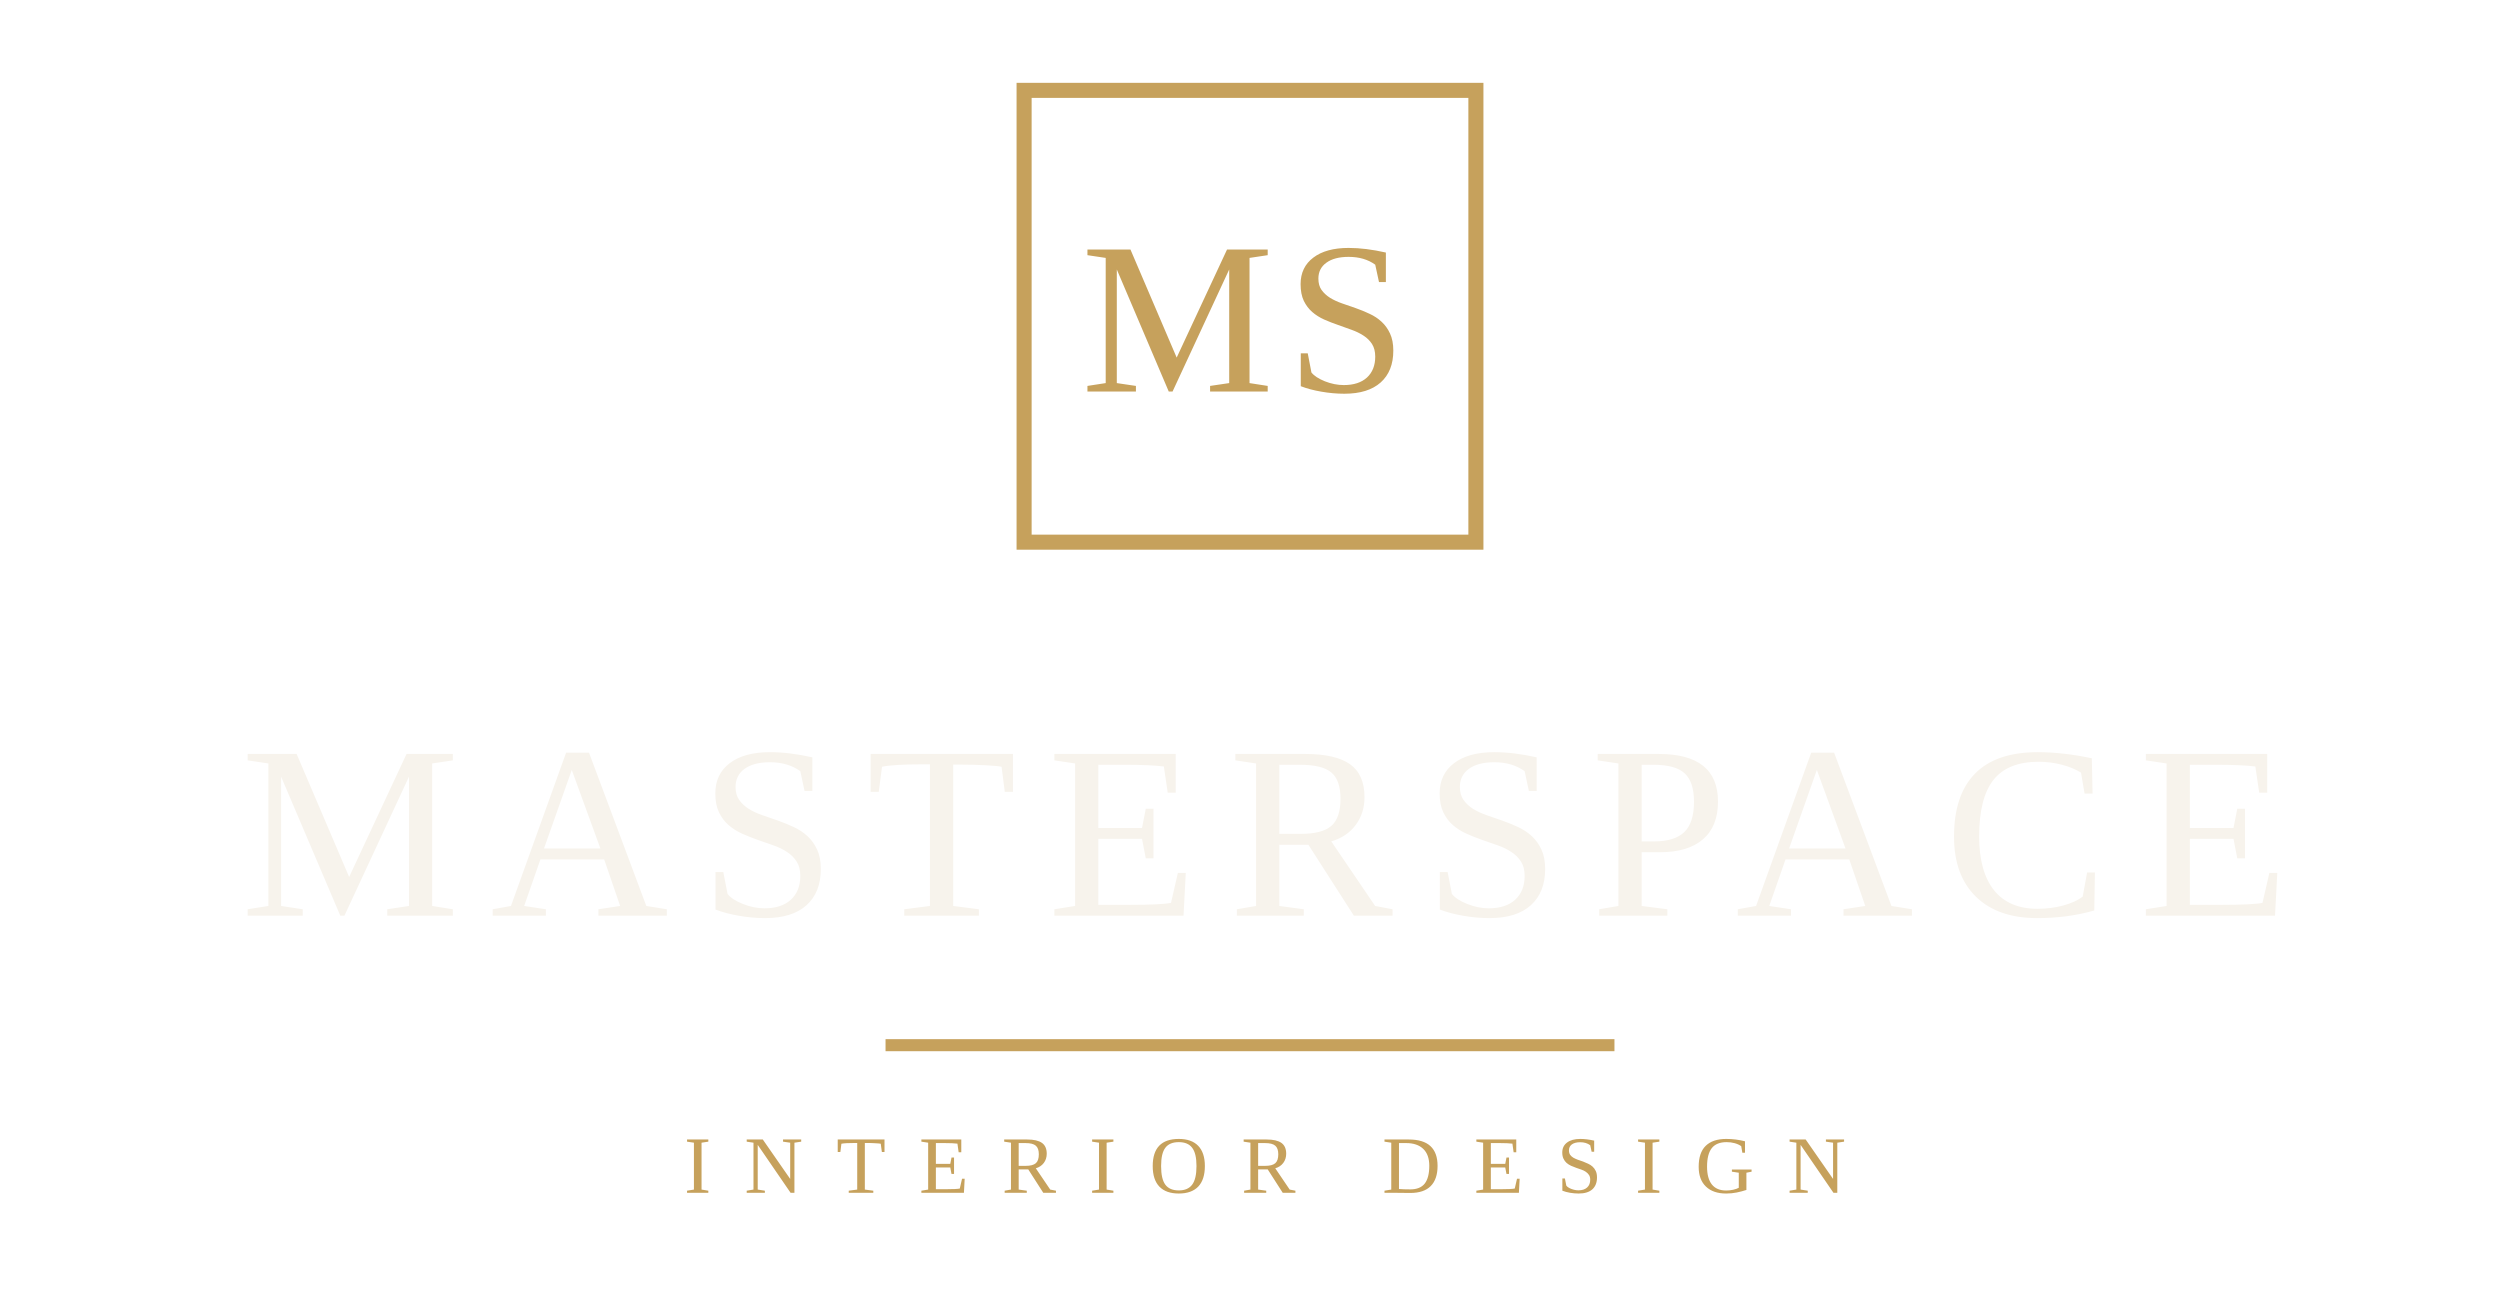
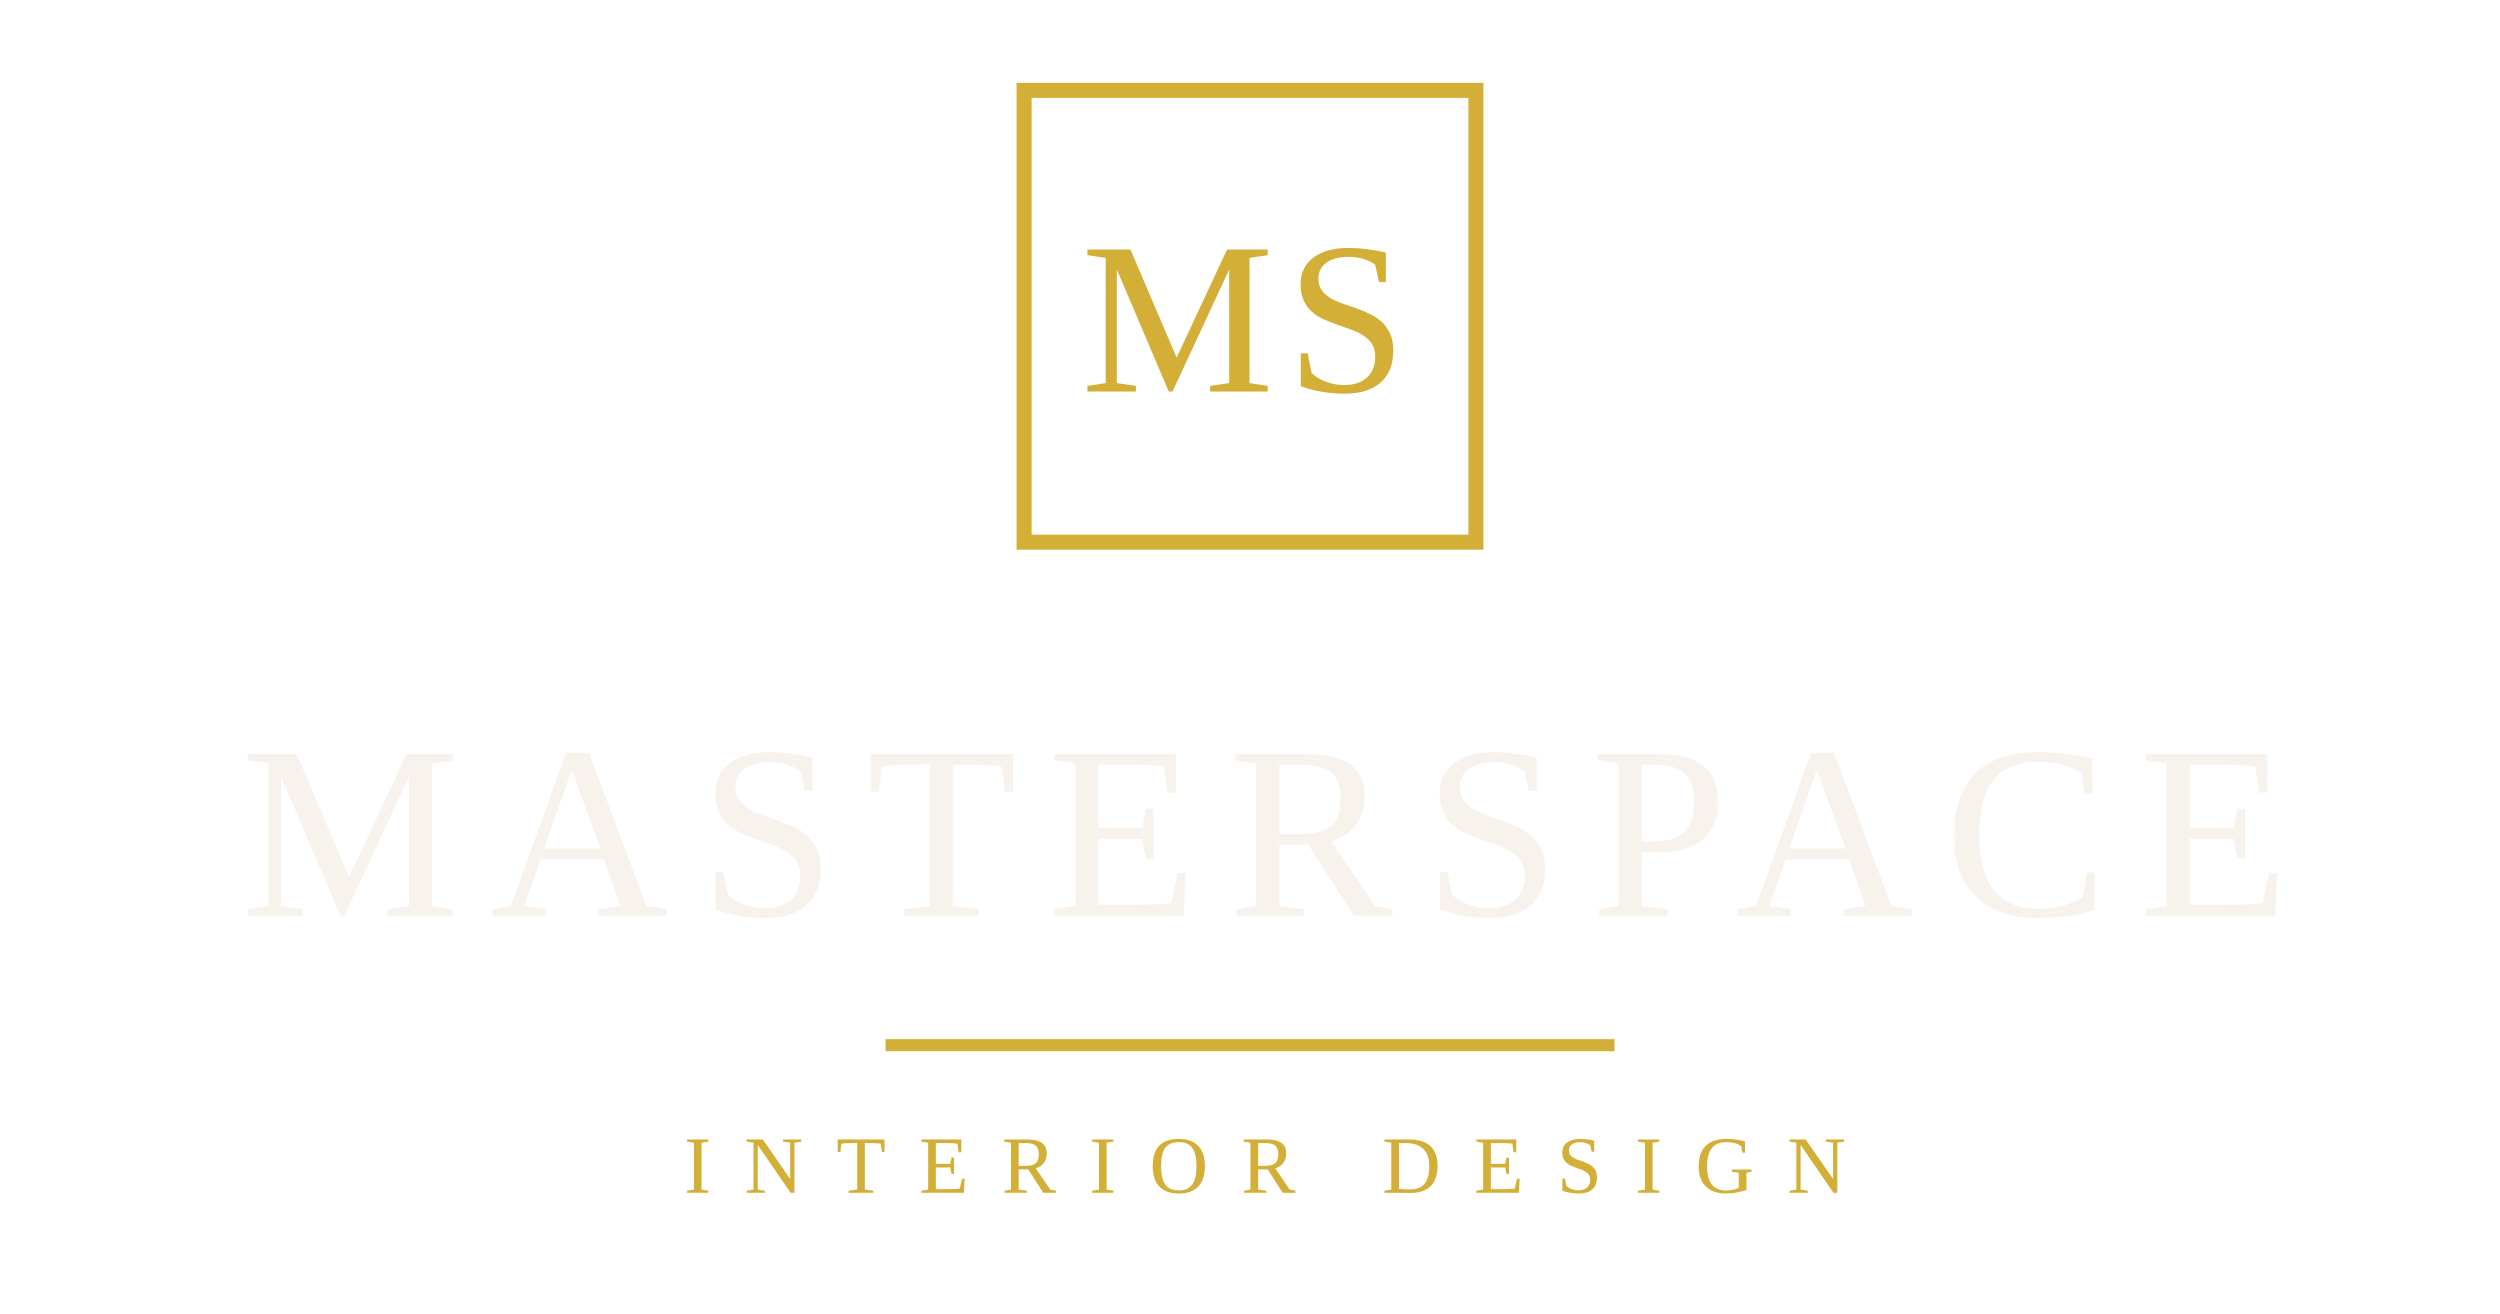
<svg xmlns="http://www.w3.org/2000/svg" viewBox="0 0 415 218" width="415" height="218" role="img" aria-label="MasterSpace Interior Design">
  <g fill="none" fill-rule="evenodd">
-     <rect x="170" y="15" width="75" height="75" stroke="#C6A15C" stroke-width="2.5" />
-     <text x="206.5" y="65" font-family="Cormorant Garamond, Playfair Display, Didot, Bodoni MT, Times New Roman, Times, serif" font-size="36" letter-spacing="2" text-anchor="middle" fill="#C6A15C">MS</text>
+     <rect x="170" y="15" width="75" height="75" stroke="#D4AF37" stroke-width="2.5" />
+     <text x="206.5" y="65" font-family="Cormorant Garamond, Playfair Display, Didot, Bodoni MT, Times New Roman, Times, serif" font-size="36" letter-spacing="2" text-anchor="middle" fill="#D4AF37">MS</text>
    <text x="210" y="152" font-family="Cormorant Garamond, Playfair Display, Didot, Bodoni MT, Times New Roman, Times, serif" font-size="41" letter-spacing="5" text-anchor="middle" fill="#F7F3EC">MASTERSPACE</text>
-     <path d="M147 173.5 H268" stroke="#C6A15C" stroke-width="2" />
-     <text x="210" y="198" font-family="Cormorant Garamond, Playfair Display, Didot, Bodoni MT, Times New Roman, Times, serif" font-size="13.5" letter-spacing="5.5" text-anchor="middle" fill="#C6A15C">INTERIOR DESIGN</text>
+     <path d="M147 173.5 H268" stroke="#D4AF37" stroke-width="2" />
+     <text x="210" y="198" font-family="Cormorant Garamond, Playfair Display, Didot, Bodoni MT, Times New Roman, Times, serif" font-size="13.5" letter-spacing="5.5" text-anchor="middle" fill="#D4AF37">INTERIOR DESIGN</text>
  </g>
</svg>
